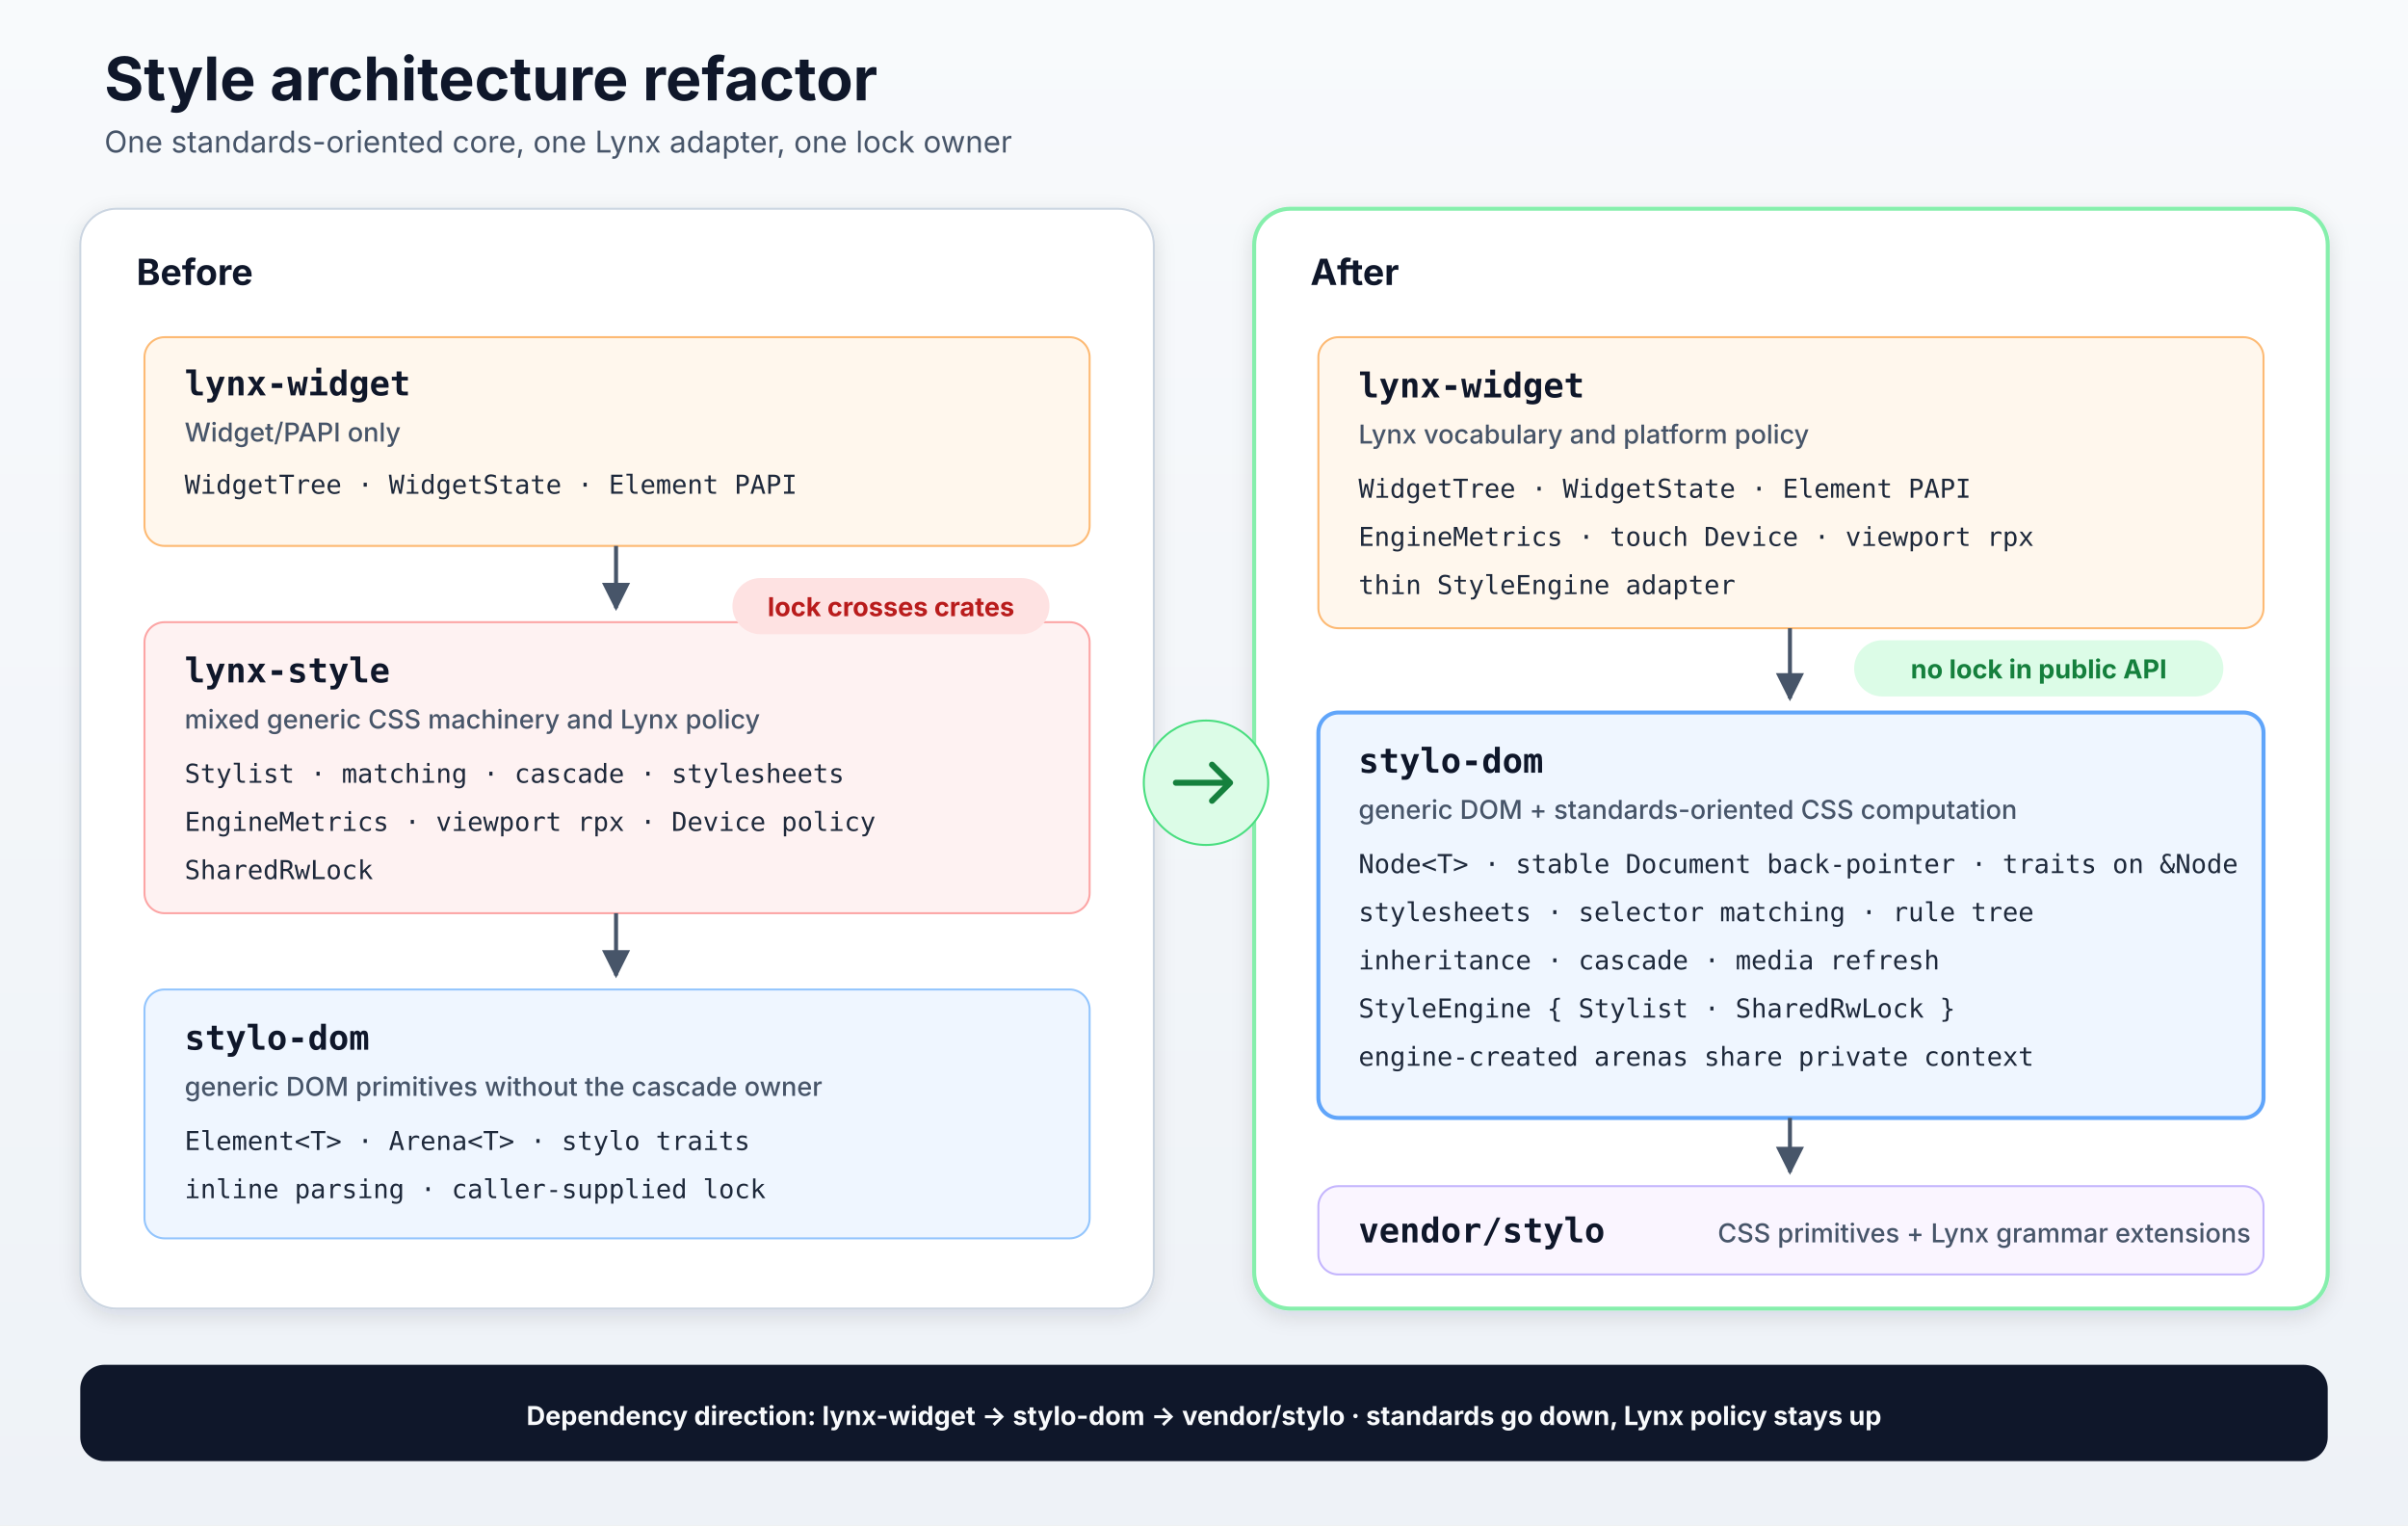
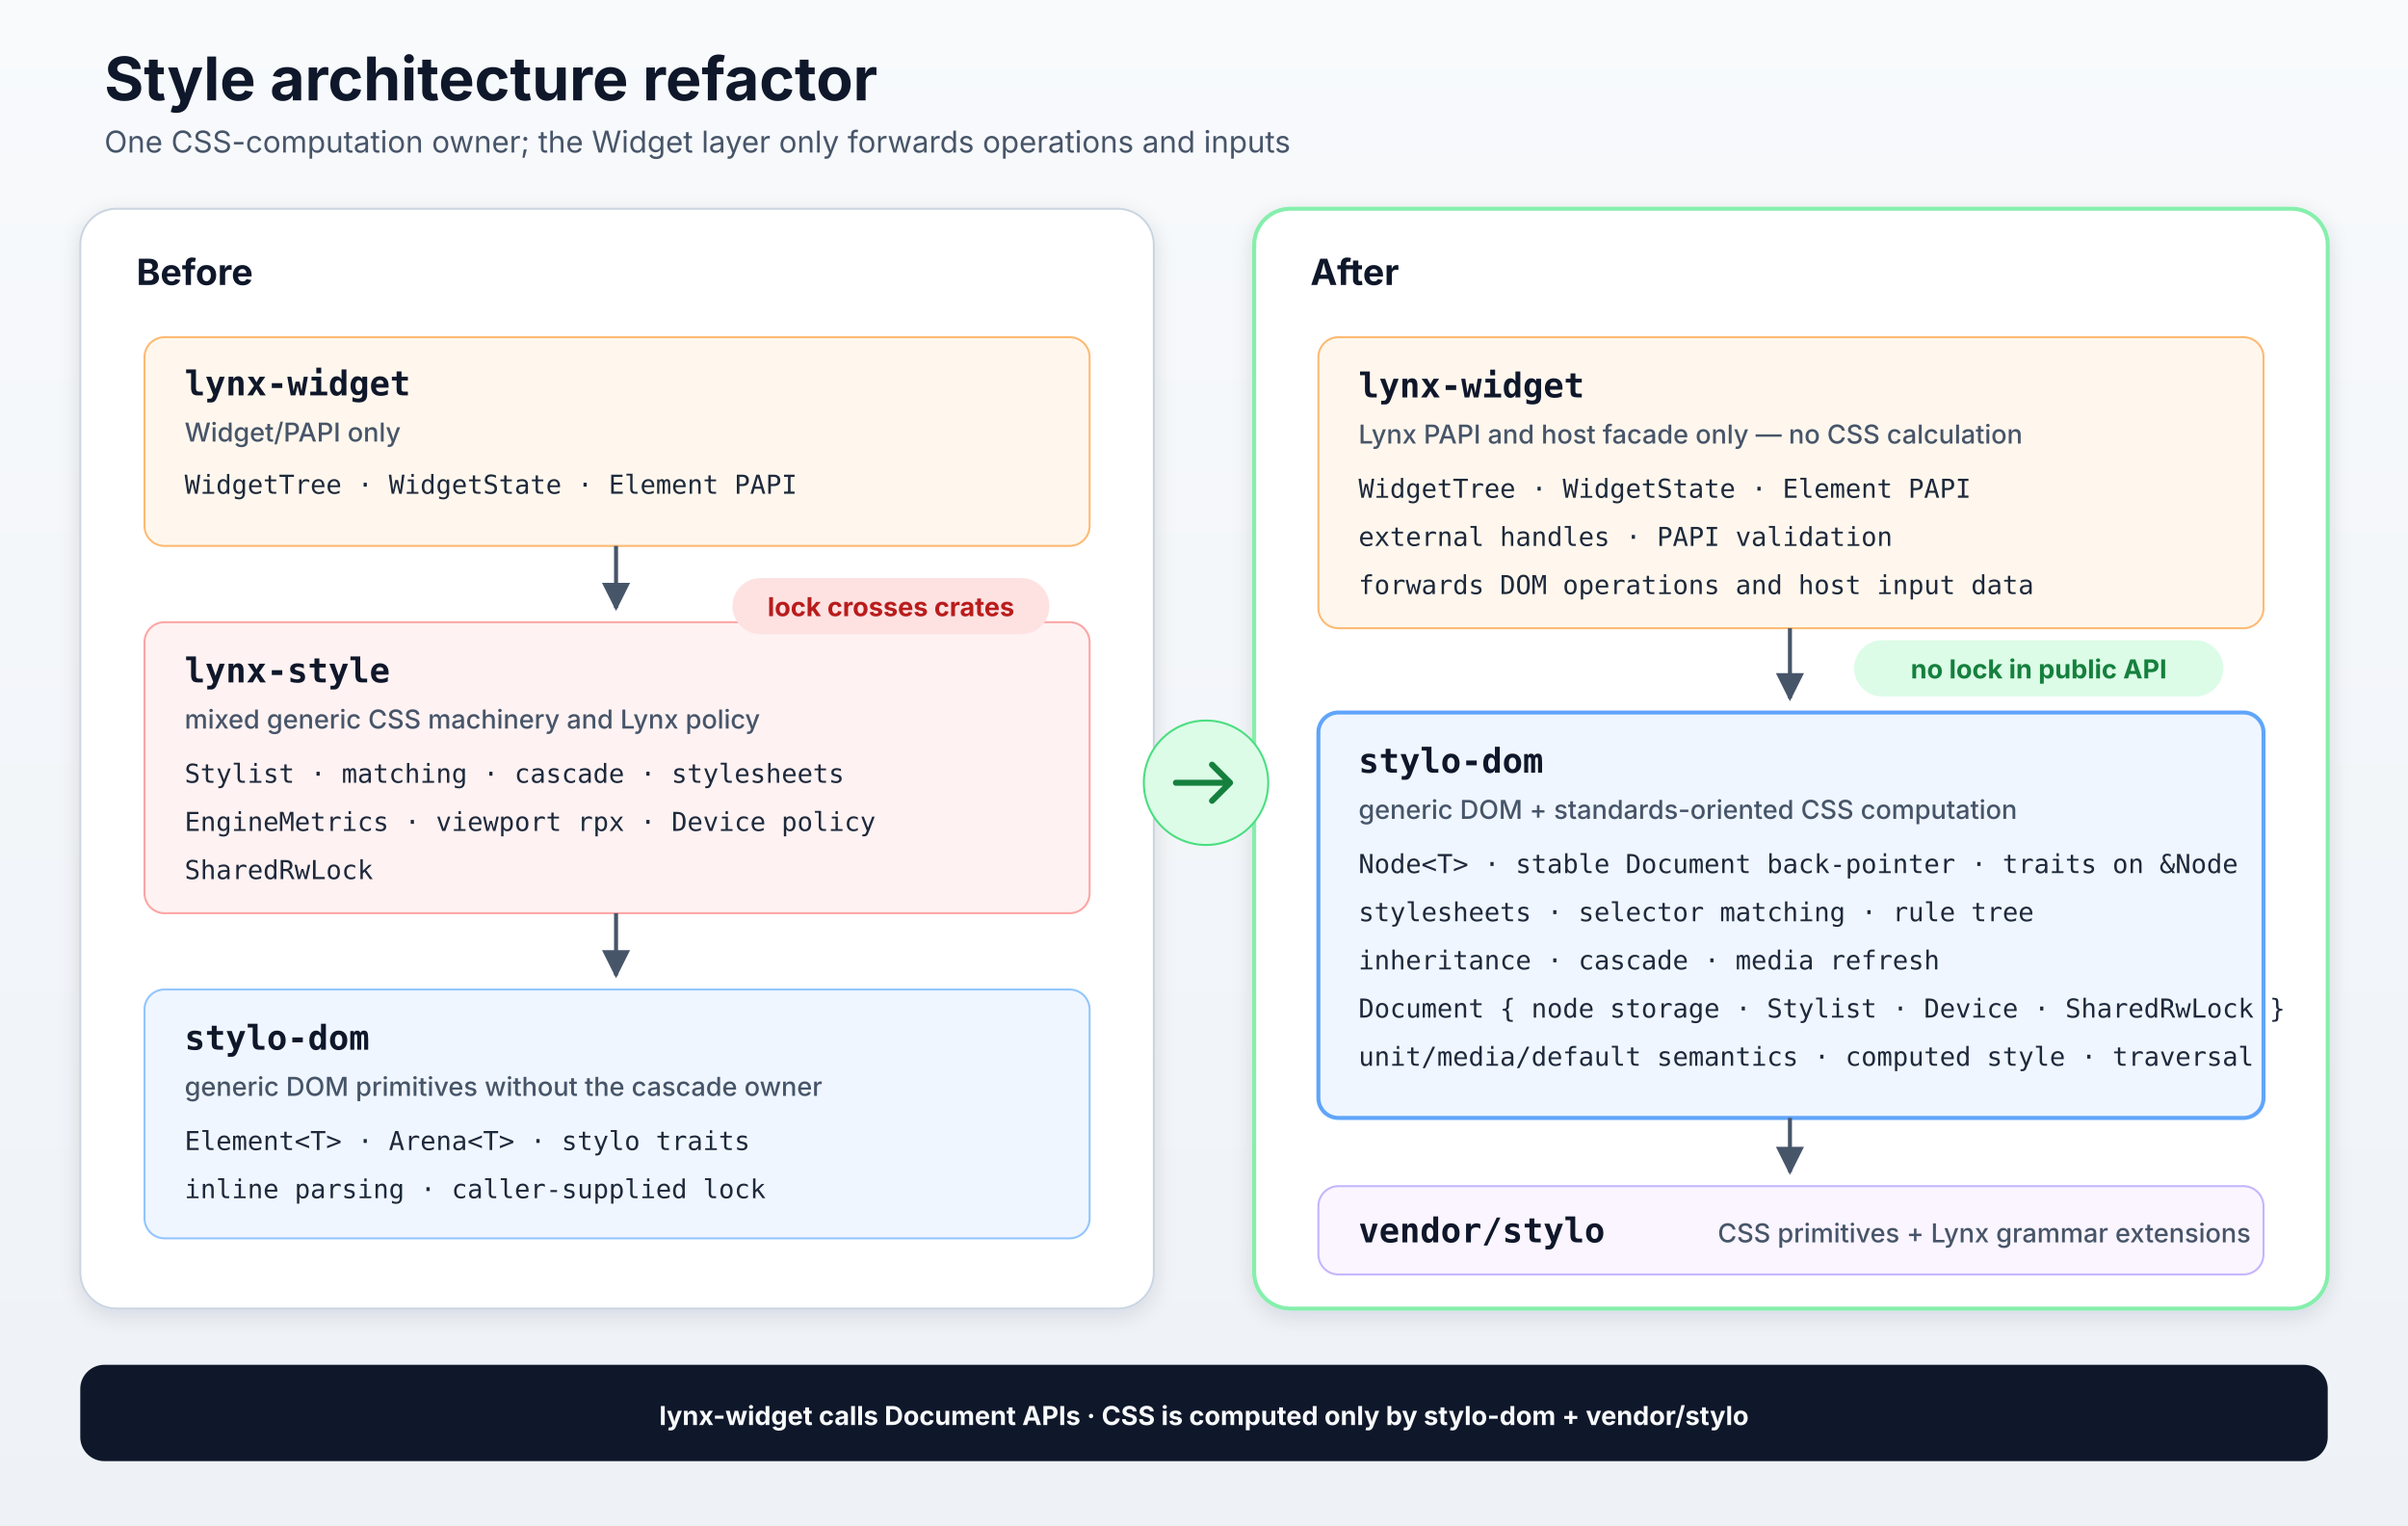
<svg xmlns="http://www.w3.org/2000/svg" viewBox="0 0 1200 760" role="img" aria-labelledby="title desc">
  <defs>
    <linearGradient id="page" x1="0" y1="0" x2="0" y2="1">
      <stop offset="0" stop-color="#f8fafc" />
      <stop offset="1" stop-color="#eef2f7" />
    </linearGradient>
    <filter id="shadow" x="-20%" y="-20%" width="140%" height="140%">
      <feDropShadow dx="0" dy="3" stdDeviation="5" flood-color="#0f172a" flood-opacity="0.12" />
    </filter>
    <marker id="arrow" viewBox="0 0 10 10" refX="9" refY="5" markerWidth="7" markerHeight="7" orient="auto-start-reverse">
      <path d="M0 0L10 5L0 10Z" fill="#475569" />
    </marker>
    <style>
      .title { font: 700 30px -apple-system, BlinkMacSystemFont, "Segoe UI", sans-serif; fill: #0f172a; }
      .subtitle { font: 400 15px -apple-system, BlinkMacSystemFont, "Segoe UI", sans-serif; fill: #475569; }
      .panel-title { font: 700 18px -apple-system, BlinkMacSystemFont, "Segoe UI", sans-serif; fill: #0f172a; }
      .crate { font: 700 17px ui-monospace, SFMono-Regular, Menlo, monospace; fill: #0f172a; }
      .role { font: 500 13px -apple-system, BlinkMacSystemFont, "Segoe UI", sans-serif; fill: #475569; }
      .item { font: 500 13px ui-monospace, SFMono-Regular, Menlo, monospace; fill: #1e293b; }
      .small { font: 500 12px -apple-system, BlinkMacSystemFont, "Segoe UI", sans-serif; fill: #475569; }
      .callout { font: 700 13px -apple-system, BlinkMacSystemFont, "Segoe UI", sans-serif; }
      .arrow { fill: none; stroke: #475569; stroke-width: 2; marker-end: url(#arrow); }
    </style>
  </defs>
  <rect width="1200" height="760" fill="url(#page)" />
  <text x="52" y="50" class="title">Style architecture refactor</text>
-   <text x="52" y="76" class="subtitle">One standards-oriented core, one Lynx adapter, one lock owner</text>
+   <text x="52" y="76" class="subtitle">One CSS-computation owner; the Widget layer only forwards operations and inputs</text>
  <rect x="40" y="104" width="535" height="548" rx="18" fill="#fff" stroke="#cbd5e1" filter="url(#shadow)" />
  <rect x="625" y="104" width="535" height="548" rx="18" fill="#fff" stroke="#86efac" stroke-width="2" filter="url(#shadow)" />
  <text x="68" y="142" class="panel-title">Before</text>
  <text x="653" y="142" class="panel-title">After</text>
  <rect x="72" y="168" width="471" height="104" rx="10" fill="#fff7ed" stroke="#fdba74" />
  <text x="92" y="197" class="crate">lynx-widget</text>
  <text x="92" y="220" class="role">Widget/PAPI only</text>
  <text x="92" y="246" class="item">WidgetTree · WidgetState · Element PAPI</text>
  <path d="M307 272V303" class="arrow" />
  <rect x="72" y="310" width="471" height="145" rx="10" fill="#fef2f2" stroke="#fca5a5" />
  <text x="92" y="340" class="crate">lynx-style</text>
  <text x="92" y="363" class="role">mixed generic CSS machinery and Lynx policy</text>
  <text x="92" y="390" class="item">Stylist · matching · cascade · stylesheets</text>
  <text x="92" y="414" class="item">EngineMetrics · viewport rpx · Device policy</text>
  <text x="92" y="438" class="item">SharedRwLock</text>
  <path d="M307 455V486" class="arrow" />
  <rect x="72" y="493" width="471" height="124" rx="10" fill="#eff6ff" stroke="#93c5fd" />
  <text x="92" y="523" class="crate">stylo-dom</text>
  <text x="92" y="546" class="role">generic DOM primitives without the cascade owner</text>
  <text x="92" y="573" class="item">Element&lt;T&gt; · Arena&lt;T&gt; · stylo traits</text>
  <text x="92" y="597" class="item">inline parsing · caller-supplied lock</text>
  <rect x="365" y="288" width="158" height="28" rx="14" fill="#fee2e2" />
  <text x="444" y="307" text-anchor="middle" class="callout" fill="#b91c1c">lock crosses crates</text>
  <rect x="657" y="168" width="471" height="145" rx="10" fill="#fff7ed" stroke="#fdba74" />
  <text x="677" y="198" class="crate">lynx-widget</text>
-   <text x="677" y="221" class="role">Lynx vocabulary and platform policy</text>
+   <text x="677" y="221" class="role">Lynx PAPI and host facade only — no CSS calculation</text>
  <text x="677" y="248" class="item">WidgetTree · WidgetState · Element PAPI</text>
-   <text x="677" y="272" class="item">EngineMetrics · touch Device · viewport rpx</text>
-   <text x="677" y="296" class="item">thin StyleEngine adapter</text>
+   <text x="677" y="272" class="item">external handles · PAPI validation</text>
+   <text x="677" y="296" class="item">forwards DOM operations and host input data</text>
  <path d="M892 313V348" class="arrow" />
  <rect x="924" y="319" width="184" height="28" rx="14" fill="#dcfce7" />
  <text x="1016" y="338" text-anchor="middle" class="callout" fill="#15803d">no lock in public API</text>
  <rect x="657" y="355" width="471" height="202" rx="10" fill="#eff6ff" stroke="#60a5fa" stroke-width="2" />
  <text x="677" y="385" class="crate">stylo-dom</text>
  <text x="677" y="408" class="role">generic DOM + standards-oriented CSS computation</text>
  <text x="677" y="435" class="item">Node&lt;T&gt; · stable Document back-pointer · traits on &amp;Node</text>
  <text x="677" y="459" class="item">stylesheets · selector matching · rule tree</text>
  <text x="677" y="483" class="item">inheritance · cascade · media refresh</text>
-   <text x="677" y="507" class="item">StyleEngine { Stylist · SharedRwLock }</text>
-   <text x="677" y="531" class="item">engine-created arenas share private context</text>
+   <text x="677" y="507" class="item">Document { node storage · Stylist · Device · SharedRwLock }</text>
+   <text x="677" y="531" class="item">unit/media/default semantics · computed style · traversal</text>
  <path d="M892 557V584" class="arrow" />
  <rect x="657" y="591" width="471" height="44" rx="10" fill="#faf5ff" stroke="#c4b5fd" />
  <text x="677" y="619" class="crate">vendor/stylo</text>
  <text x="856" y="619" class="role">CSS primitives + Lynx grammar extensions</text>
  <g transform="translate(541 356)">
    <circle cx="60" cy="34" r="31" fill="#dcfce7" stroke="#4ade80" />
    <path d="M45 34H72M63 25L72 34L63 43" fill="none" stroke="#15803d" stroke-width="3" stroke-linecap="round" stroke-linejoin="round" />
  </g>
  <rect x="40" y="680" width="1120" height="48" rx="12" fill="#0f172a" />
-   <text x="600" y="710" text-anchor="middle" class="callout" fill="#f8fafc">Dependency direction: lynx-widget → stylo-dom → vendor/stylo · standards go down, Lynx policy stays up</text>
+   <text x="600" y="710" text-anchor="middle" class="callout" fill="#f8fafc">lynx-widget calls Document APIs · CSS is computed only by stylo-dom + vendor/stylo</text>
</svg>
